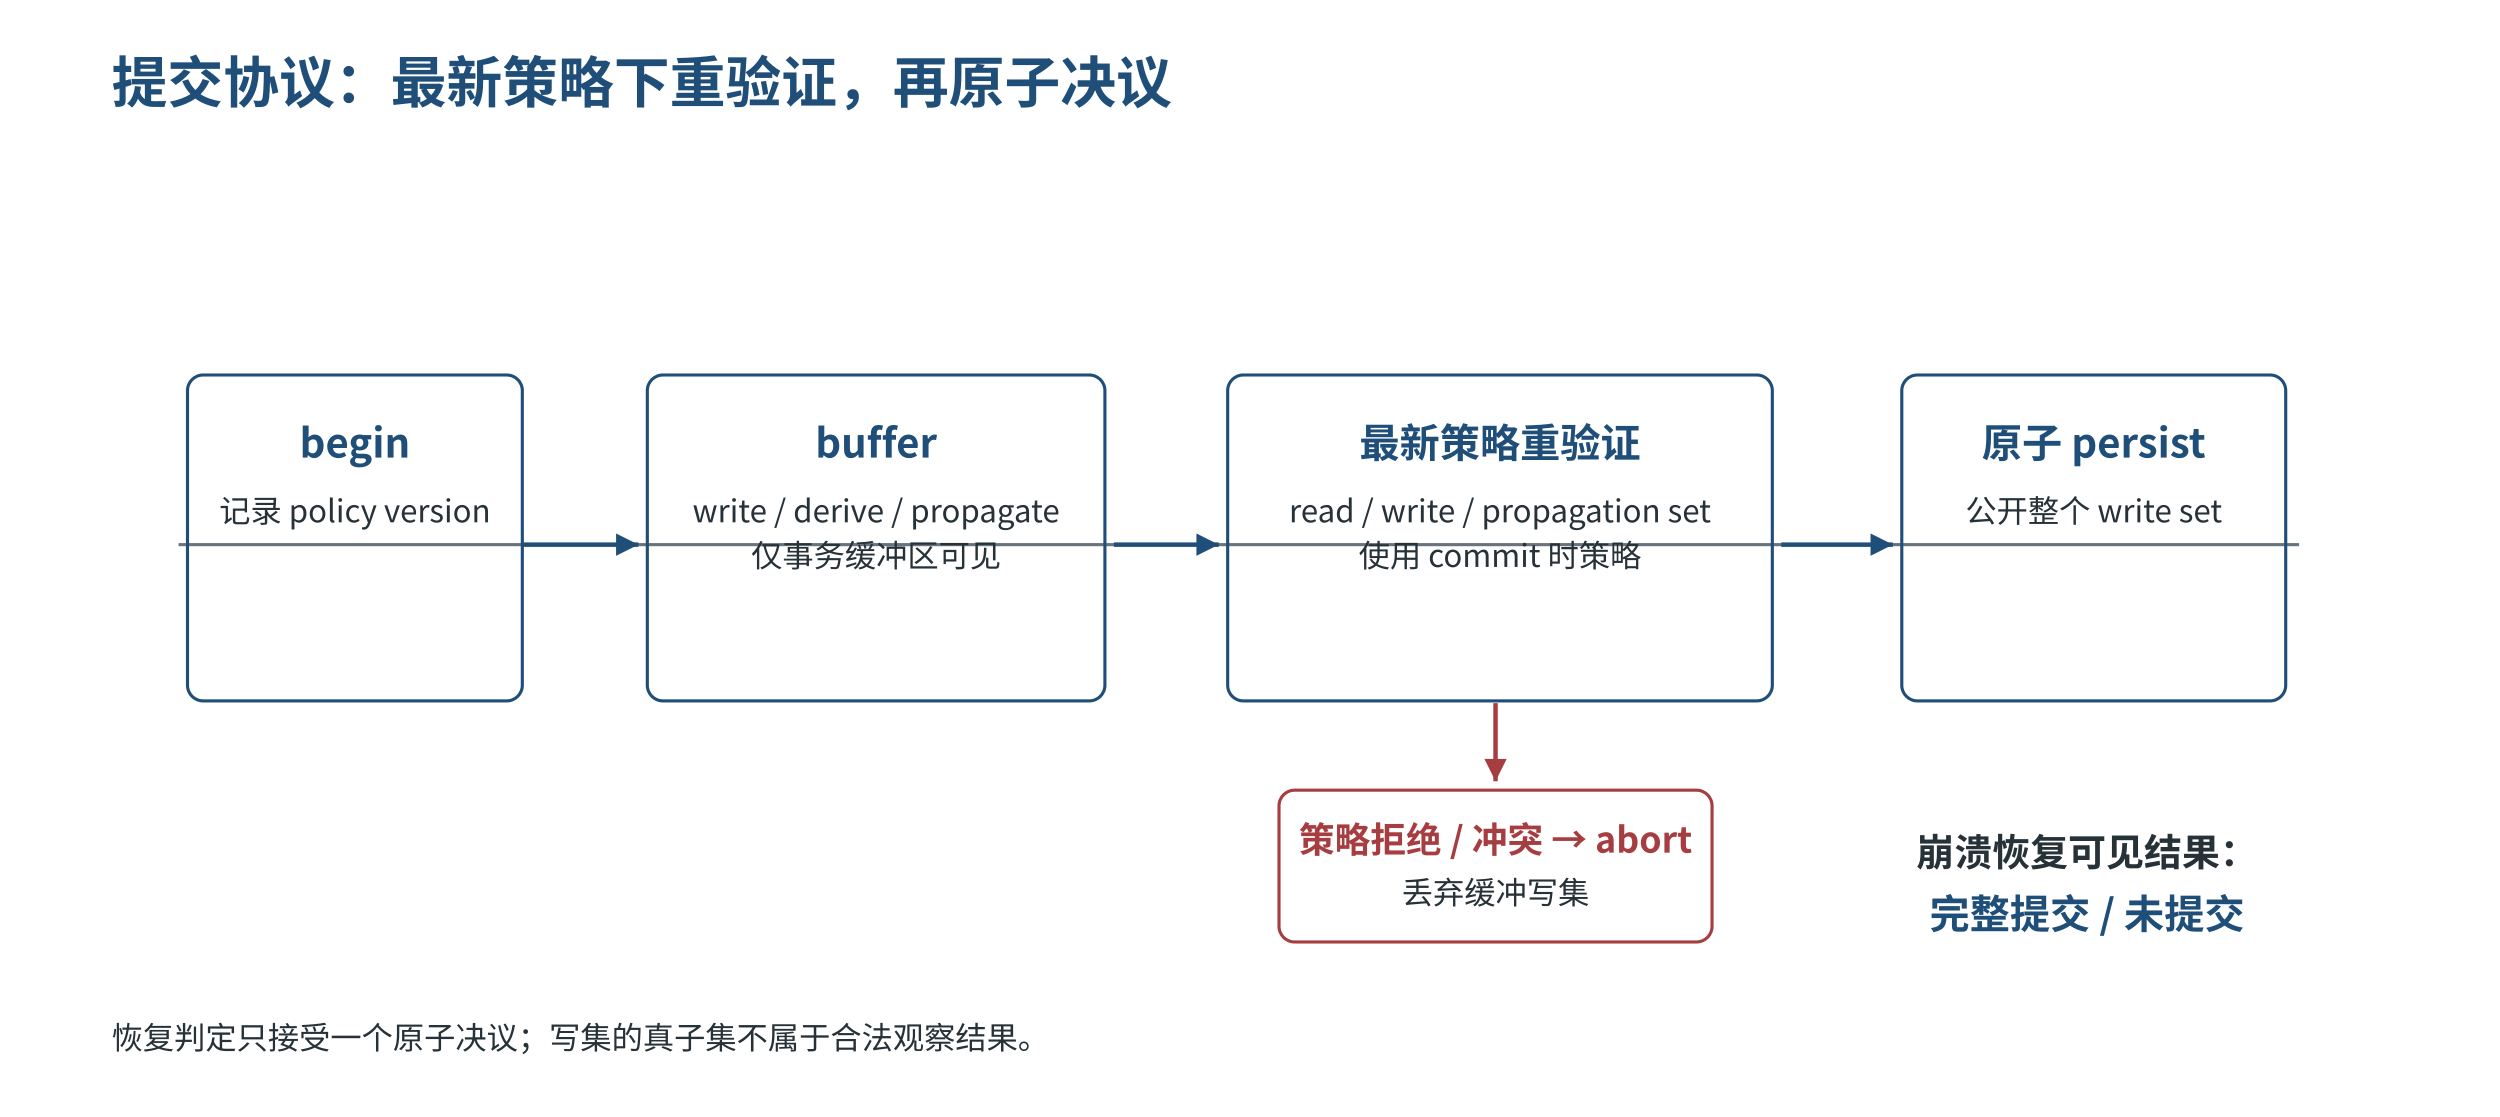
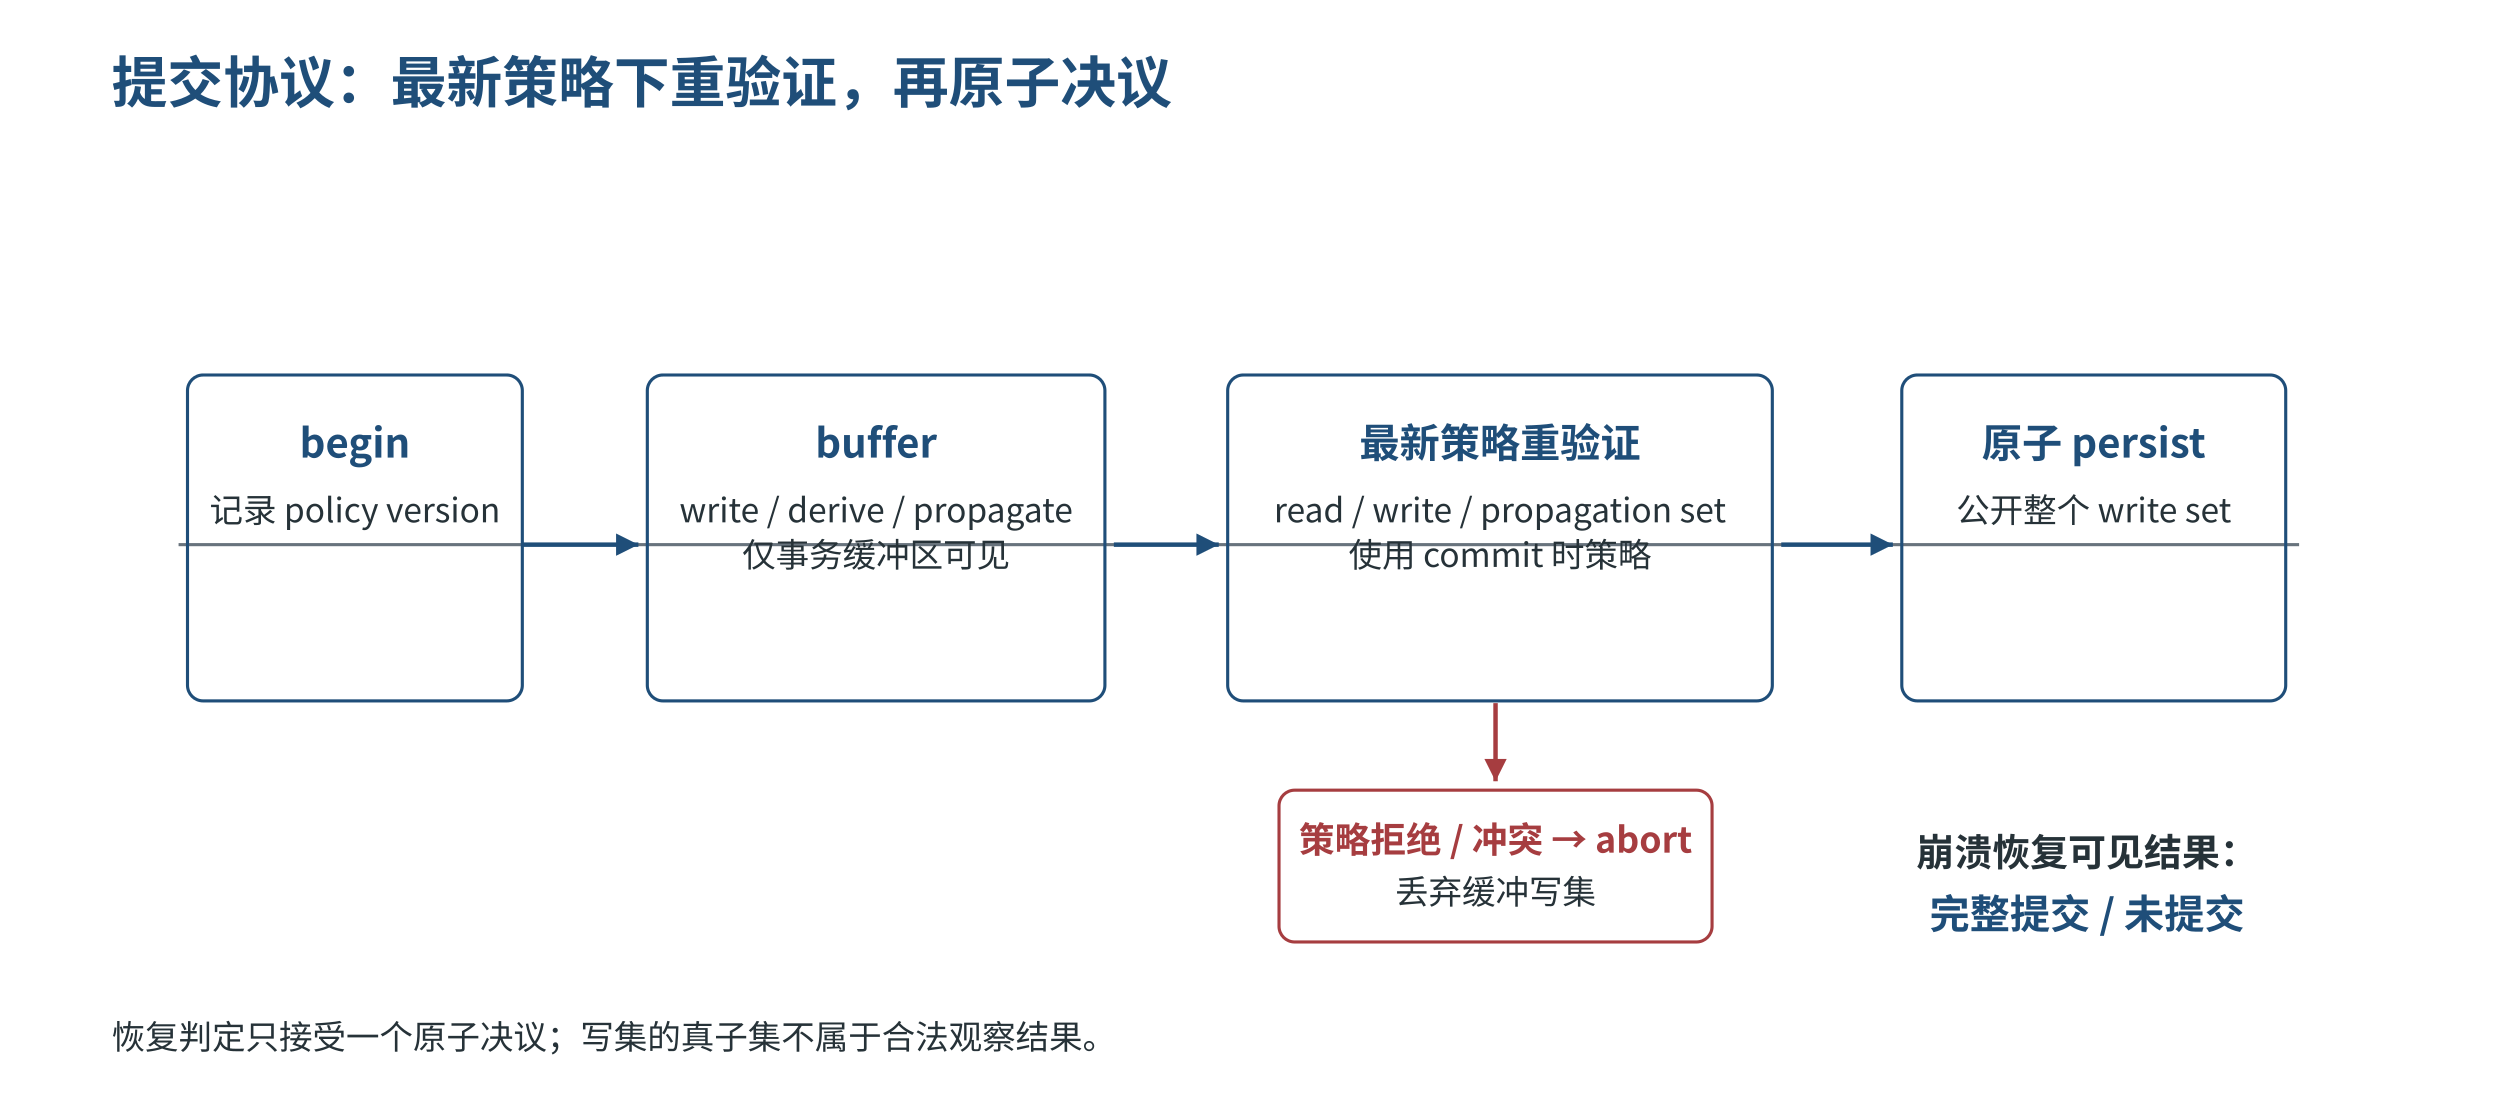
<svg xmlns="http://www.w3.org/2000/svg" width="1120" height="500" viewBox="0 0 1120 500" role="img" aria-labelledby="title desc">
  <style>text { font-family: Arial Unicode MS, Hiragino Sans GB, Noto Sans CJK SC, sans-serif; } .struct { stroke: #68737D; stroke-width: 1.4; fill: none; } .flow { stroke: #1F4E79; stroke-width: 2; fill: none; } .muted { stroke: #68737D; stroke-width: 1.2; fill: none; } .future { stroke: #A63D40; stroke-width: 1.5; stroke-dasharray: 5 4; fill: none; }</style>
  <text x="50" y="46" font-size="25" font-weight="700" fill="#1F4E79">提交协议：最新策略下重验证，再原子决议</text>
  <line x1="80" y1="244" x2="1030" y2="244" stroke="#68737D" stroke-width="1.4" />
  <rect x="84.0" y="168.0" width="150.0" height="146.0" rx="7" fill="none" stroke="#1F4E79" stroke-width="1.4" />
  <text x="159.0" y="205.0" text-anchor="middle" font-size="18" font-weight="700" fill="#1F4E79">begin</text>
-   <text x="159.0" y="234.0" text-anchor="middle" font-size="14" font-weight="400" fill="#263238">记录 policy version</text>
+   <text x="159.0" y="234.0" text-anchor="middle" font-size="15" font-weight="400" fill="#263238">记录 policy version</text>
  <rect x="290.0" y="168.0" width="205.0" height="146.0" rx="7" fill="none" stroke="#1F4E79" stroke-width="1.4" />
  <text x="392.5" y="205.0" text-anchor="middle" font-size="18" font-weight="700" fill="#1F4E79">buffer</text>
-   <text x="392.5" y="234.0" text-anchor="middle" font-size="14" font-weight="400" fill="#263238">write / derive / propagate</text>
-   <text x="392.5" y="254.0" text-anchor="middle" font-size="14" font-weight="400" fill="#263238">仅事务缓冲区可见</text>
+   <text x="392.5" y="234.0" text-anchor="middle" font-size="15" font-weight="400" fill="#263238">write / derive / propagate</text>
+   <text x="392.5" y="254.0" text-anchor="middle" font-size="15" font-weight="400" fill="#263238">仅事务缓冲区可见</text>
  <rect x="550.0" y="168.0" width="244.0" height="146.0" rx="7" fill="none" stroke="#1F4E79" stroke-width="1.4" />
  <text x="672.0" y="205.0" text-anchor="middle" font-size="18" font-weight="700" fill="#1F4E79">最新策略重验证</text>
-   <text x="672.0" y="234.0" text-anchor="middle" font-size="14" font-weight="400" fill="#263238">read / write / propagation set</text>
-   <text x="672.0" y="254.0" text-anchor="middle" font-size="14" font-weight="400" fill="#263238">使用 commit 时策略</text>
+   <text x="672.0" y="234.0" text-anchor="middle" font-size="15" font-weight="400" fill="#263238">read / write / propagation set</text>
+   <text x="672.0" y="254.0" text-anchor="middle" font-size="15" font-weight="400" fill="#263238">使用 commit 时策略</text>
  <rect x="852.0" y="168.0" width="172.0" height="146.0" rx="7" fill="none" stroke="#1F4E79" stroke-width="1.4" />
  <text x="938.0" y="205.0" text-anchor="middle" font-size="18" font-weight="700" fill="#1F4E79">原子 persist</text>
-   <text x="938.0" y="234.0" text-anchor="middle" font-size="14" font-weight="400" fill="#263238">公开整个 write set</text>
+   <text x="938.0" y="234.0" text-anchor="middle" font-size="15" font-weight="400" fill="#263238">公开整个 write set</text>
  <line x1="234.0" y1="244.0" x2="286.0" y2="244.0" stroke="#1F4E79" stroke-width="2" />
  <polygon points="286.0,244.0 276.0,239.0 276.0,249.0" fill="#1F4E79" />
  <line x1="499.0" y1="244.0" x2="546.0" y2="244.0" stroke="#1F4E79" stroke-width="2" />
  <polygon points="546.0,244.0 536.0,239.0 536.0,249.0" fill="#1F4E79" />
  <line x1="798.0" y1="244.0" x2="848.0" y2="244.0" stroke="#1F4E79" stroke-width="2" />
  <polygon points="848.0,244.0 838.0,239.0 838.0,249.0" fill="#1F4E79" />
  <rect x="573.0" y="354.0" width="194.0" height="68.0" rx="7" fill="none" stroke="#A63D40" stroke-width="1.4" />
  <text x="670.0" y="382.0" text-anchor="middle" font-size="16" font-weight="700" fill="#A63D40">策略拒绝 / 冲突 → abort</text>
-   <text x="670.0" y="405.0" text-anchor="middle" font-size="14" font-weight="400" fill="#263238">丢弃缓冲写集</text>
+   <text x="670.0" y="405.0" text-anchor="middle" font-size="15" font-weight="400" fill="#263238">丢弃缓冲写集</text>
  <line x1="670.0" y1="315.0" x2="670.0" y2="350.0" stroke="#A63D40" stroke-width="2" />
  <polygon points="670.0,350.0 665.0,340.0 675.0,340.0" fill="#A63D40" />
  <text x="935.0" y="388.0" text-anchor="middle" font-size="17" font-weight="700" fill="#263238">崩溃恢复可见结果：</text>
  <text x="935.0" y="416.0" text-anchor="middle" font-size="18" font-weight="700" fill="#1F4E79">完整提交 / 未提交</text>
-   <text x="50.0" y="470.0" text-anchor="start" font-size="14" font-weight="400" fill="#263238">恢复判定只接受一个原子决议；写集的真子集不属于合法观察结果。</text>
+   <text x="50.0" y="470.0" text-anchor="start" font-size="15" font-weight="400" fill="#263238">恢复判定只接受一个原子决议；写集的真子集不属于合法观察结果。</text>
</svg>
